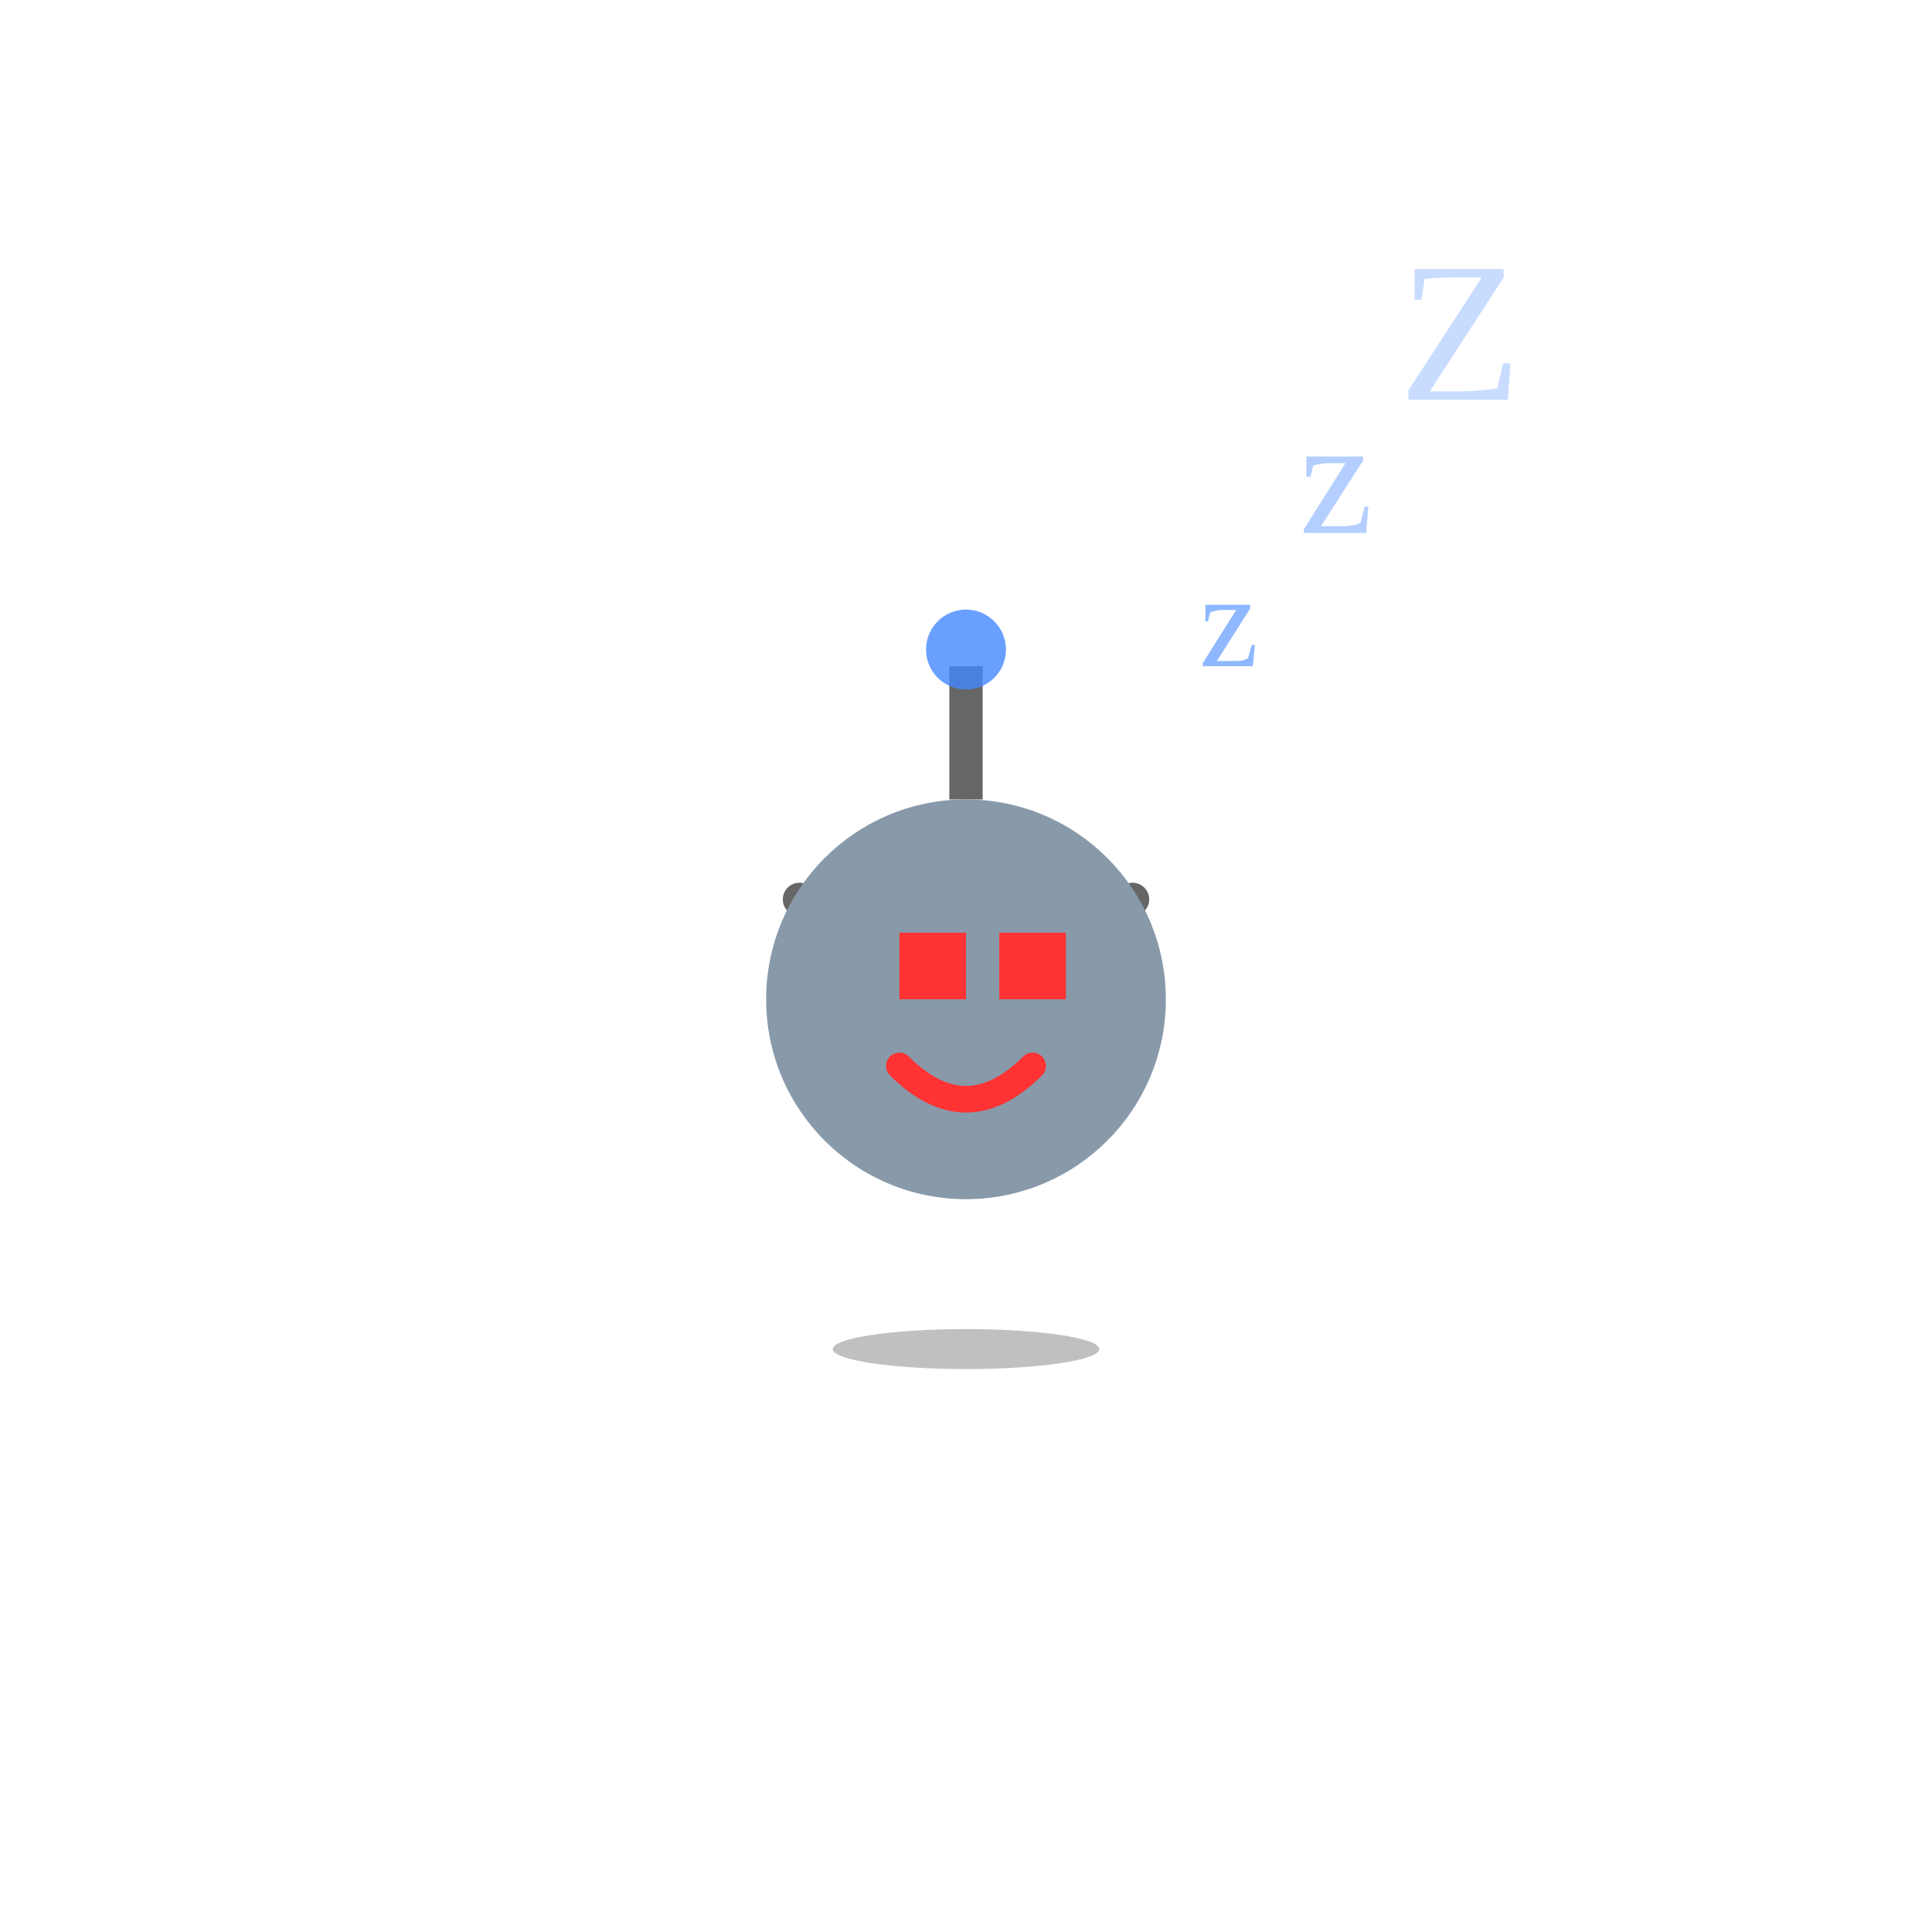
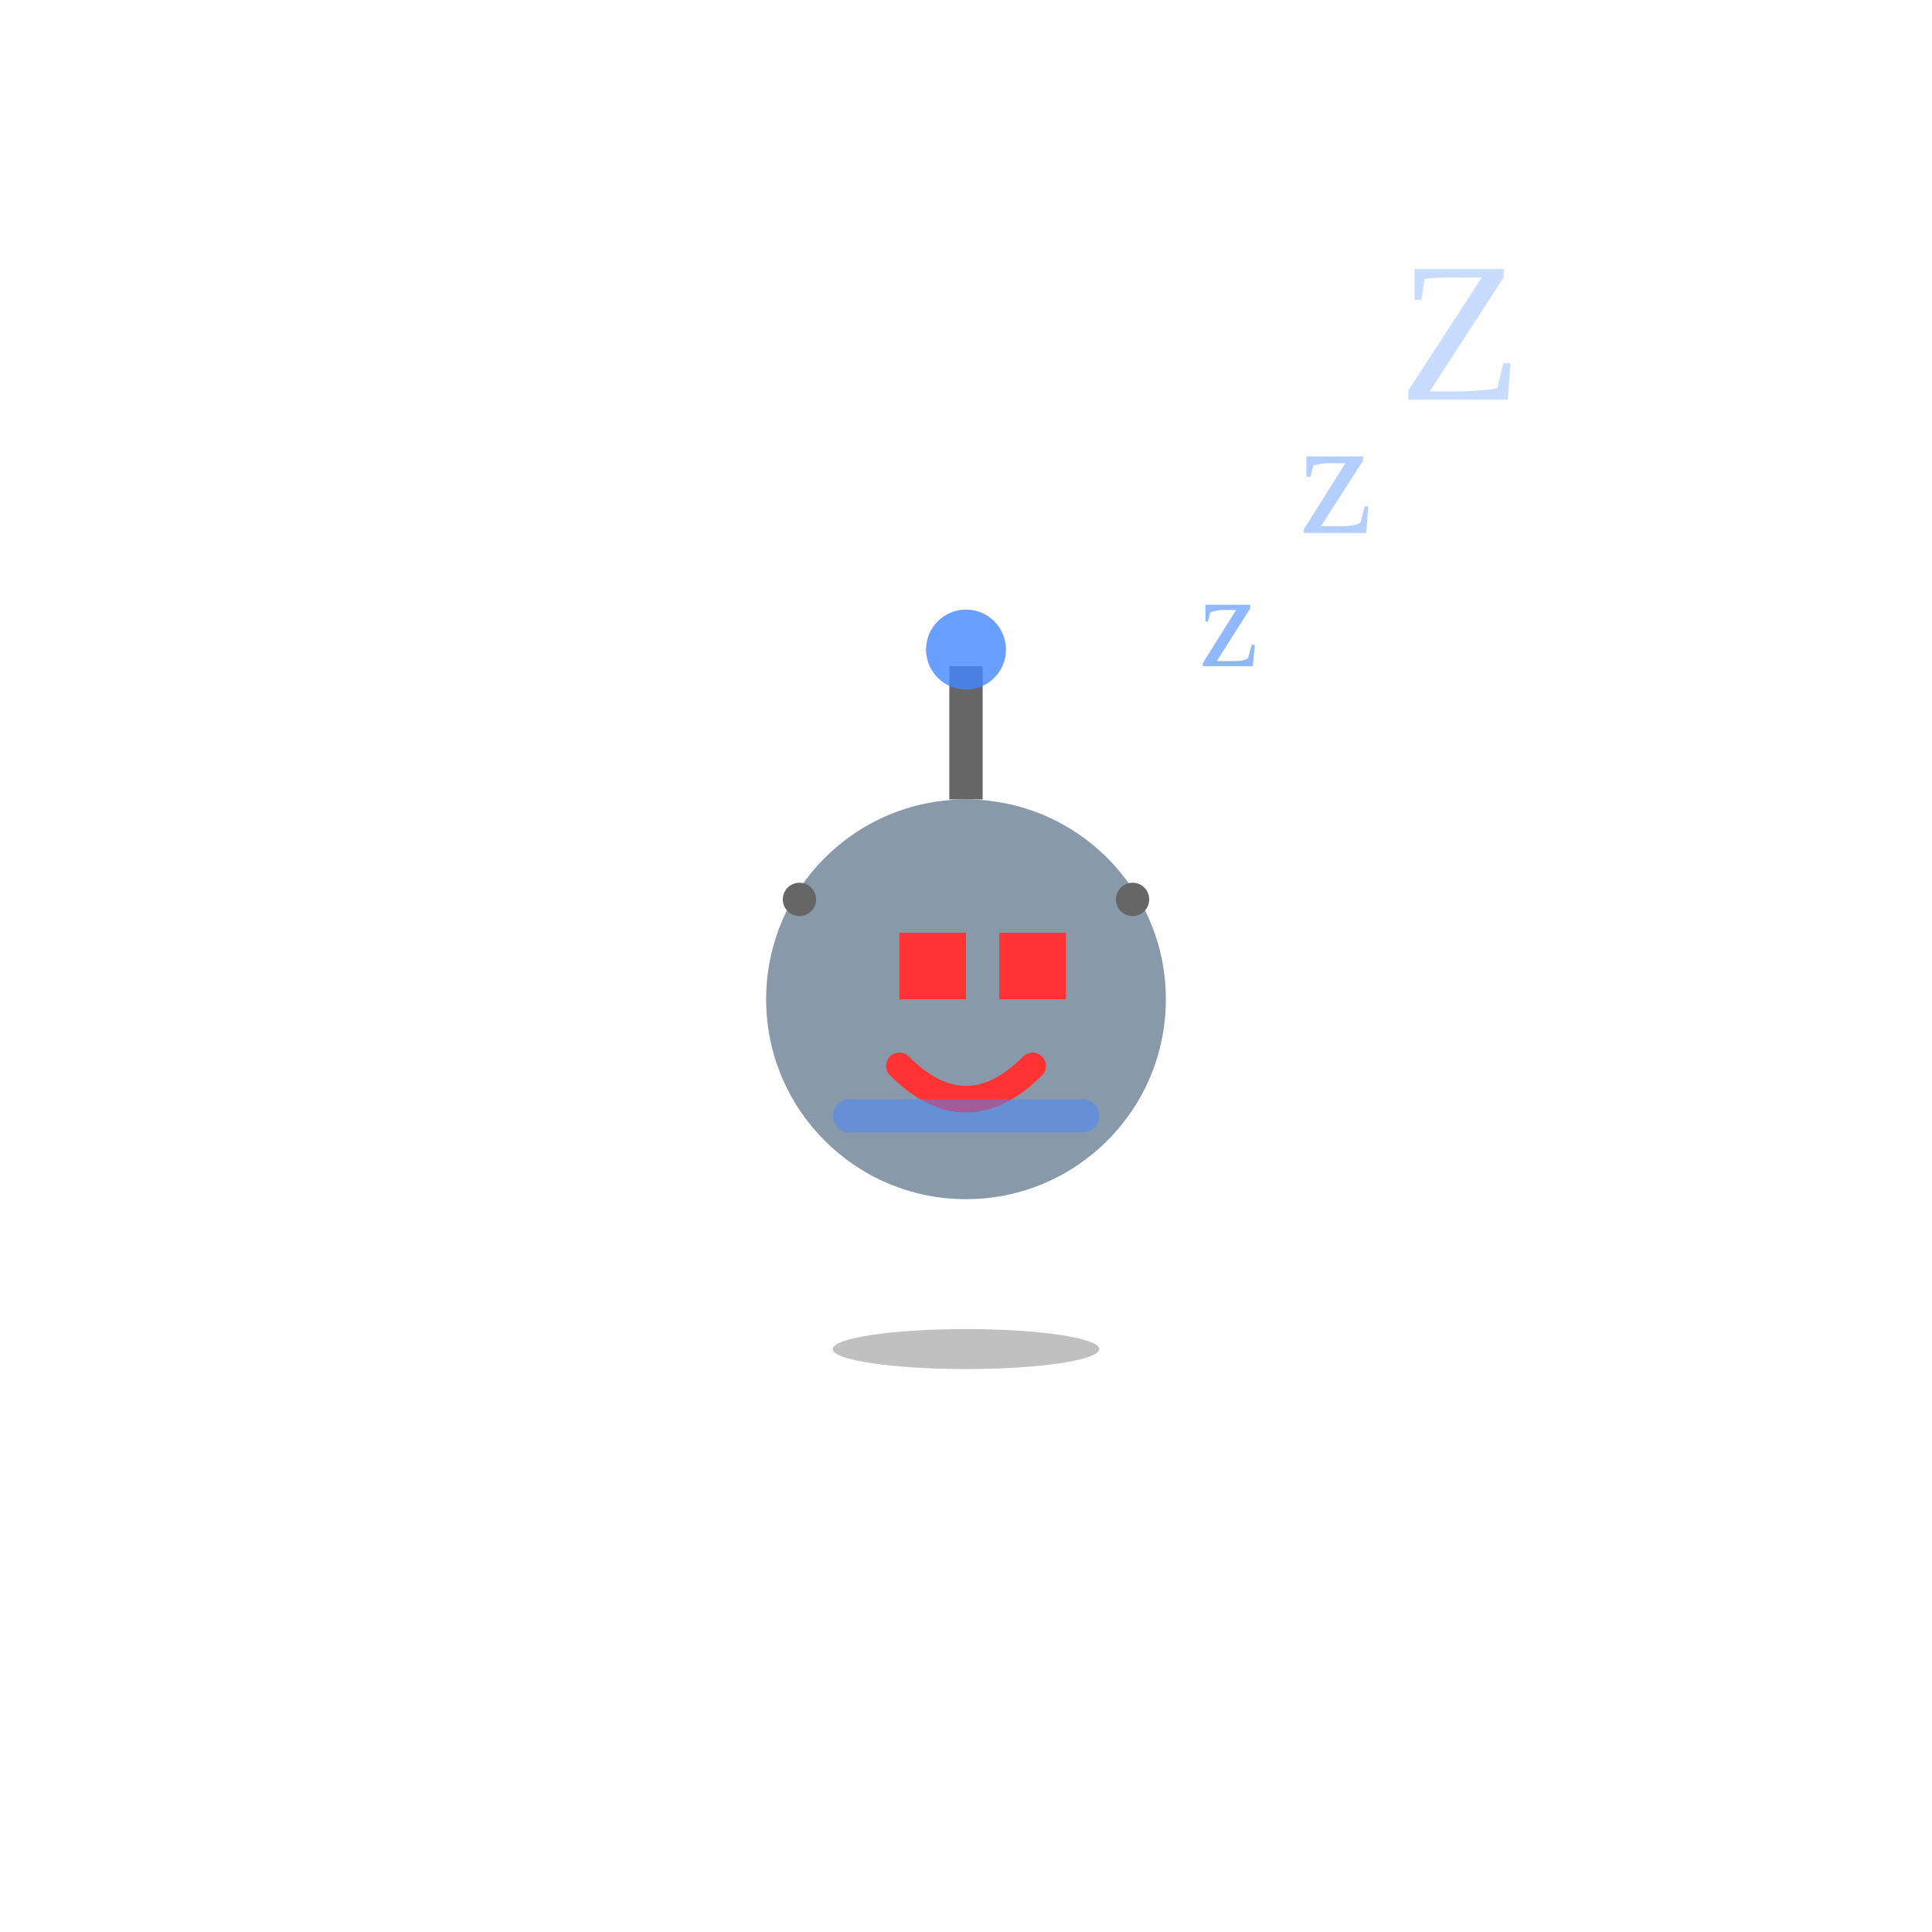
<svg xmlns="http://www.w3.org/2000/svg" viewBox="-18 -18 58 58" fill="none">
  <defs>
    <style>
-       .idle-body {
-         transform-origin: 11px 18px;
-         animation: idle-breathe 3.2s ease-in-out infinite, idle-sway 6s ease-in-out infinite;
-         
-       }
-       .idle-eye {
-         transform-origin: 11px 11px;
-         animation: idle-blink 4s ease-in-out infinite;
-       }
-       .idle-shadow {
-         transform-origin: 11px 22.5px;
-         animation: idle-shadow-pulse 3.2s ease-in-out infinite;
-       }
+       .idle-body { transform-origin: 11px 18px; animation: idle-breathe 3.2s ease-in-out infinite, idle-sway 6s ease-in-out infinite;  }
+       .idle-eye { transform-origin: 11px 11px; animation: idle-blink 4s ease-in-out infinite; }
+       .idle-shadow { transform-origin: 11px 22.5px; animation: idle-shadow-pulse 3.2s ease-in-out infinite; }
      .think-bubble { animation: think-bubble-float 3s ease-in-out infinite; }
      .zzz text { animation: zzz-float 2s ease-in-out infinite; }
-       @keyframes idle-breathe {
-         0%,100% { transform: scaleY(1) translateY(0); }
-         50%     { transform: scaleY(0.97) translateY(0.3px); }
-       }
-       @keyframes idle-sway {
-         0%,100% { transform: rotate(0deg); }
-         25%     { transform: rotate(1.2deg); }
-         75%     { transform: rotate(-1.2deg); }
-       }
-       @keyframes idle-blink {
-         0%,8%,100% { transform: scaleY(1); }
-         4%          { transform: scaleY(0.08); }
-       }
-       @keyframes idle-shadow-pulse {
-         0%,100% { transform: scaleX(1); opacity: 0.35; }
-         50%     { transform: scaleX(0.96); opacity: 0.28; }
-       }
-       @keyframes wk-bob {
-         0%,100% { transform: translateY(0); }
-         50%     { transform: translateY(-1.5px); }
-       }
-       @keyframes happy-bounce {
-         0%,100% { transform: translateY(0) rotate(0); }
-         50%     { transform: translateY(-3px) rotate(3deg); }
-       }
-       @keyframes think-bubble-float {
-         0%,100% { transform: translateY(0); opacity: 0.8; }
-         50%     { transform: translateY(-2px); opacity: 1; }
-       }
-       @keyframes zzz-float {
-         0%,100% { transform: translateY(0); opacity: 0.3; }
-         50%     { transform: translateY(-3px); opacity: 0.8; }
-       }
+       @keyframes idle-breathe { 0%,100% { transform: scaleY(1) translateY(0); } 50% { transform: scaleY(0.97) translateY(0.3px); } }
+       @keyframes idle-sway { 0%,100% { transform: rotate(0deg); } 25% { transform: rotate(1.2deg); } 75% { transform: rotate(-1.2deg); } }
+       @keyframes idle-blink { 0%,8%,100% { transform: scaleY(1); } 4% { transform: scaleY(0.08); } }
+       @keyframes idle-shadow-pulse { 0%,100% { transform: scaleX(1); opacity: 0.35; } 50% { transform: scaleX(0.96); opacity: 0.28; } }
+       @keyframes wk-bob { 0%,100% { transform: translateY(0); } 50% { transform: translateY(-1.5px); } }
+       @keyframes happy-bounce { 0%,100% { transform: translateY(0) rotate(0); } 50% { transform: translateY(-3px) rotate(3deg); } }
+       @keyframes think-bubble-float { 0%,100% { transform: translateY(0); opacity: 0.8; } 50% { transform: translateY(-2px); opacity: 1; } }
+       @keyframes zzz-float { 0%,100% { transform: translateY(0); opacity: 0.3; } 50% { transform: translateY(-3px); opacity: 0.8; } }
    </style>
  </defs>
  <ellipse class="idle-shadow" cx="11" cy="22.5" rx="4" ry="0.6" fill="#c0c0c0" />
  <g class="idle-body">
-     <line x1="11" y1="2" x2="11" y2="6" stroke="#666" stroke-width="1" />
-     <circle cx="11" cy="1.5" r="1.2" fill="#4488FF" opacity="0.8" />
-     <rect x="7" y="15" width="8" height="1" rx="0.5" fill="#4488FF" opacity="0.5" />
-     <circle cx="6" cy="9" r="0.5" fill="#666" />
-     <circle cx="16" cy="9" r="0.5" fill="#666" />
    <rect x="5" y="6" width="12" height="12" rx="6" fill="#8899AA" />
    <g class="idle-eye">
      <rect x="9" y="10" width="2" height="2" fill="#FF3333" />
      <rect x="12" y="10" width="2" height="2" fill="#FF3333" />
    </g>
    <path d="M9 14 Q11 16 13 14" stroke="#FF3333" stroke-width="0.8" stroke-linecap="round" fill="none" />
+     <line x1="11" y1="2" x2="11" y2="6" stroke="#666" stroke-width="1" />
+     <circle cx="11" cy="1.5" r="1.2" fill="#4488FF" opacity="0.8" />
+     <rect x="7" y="15" width="8" height="1" rx="0.5" fill="#4488FF" opacity="0.5" />
+     <circle cx="6" cy="9" r="0.5" fill="#666" />
+     <circle cx="16" cy="9" r="0.5" fill="#666" />
  </g>
  <g class="zzz">
    <text x="18" y="2" font-size="4" fill="#4488FF" opacity="0.6">z</text>
    <text x="21" y="-2" font-size="5" fill="#4488FF" opacity="0.4">z</text>
    <text x="24" y="-6" font-size="6" fill="#4488FF" opacity="0.3">Z</text>
  </g>
</svg>
